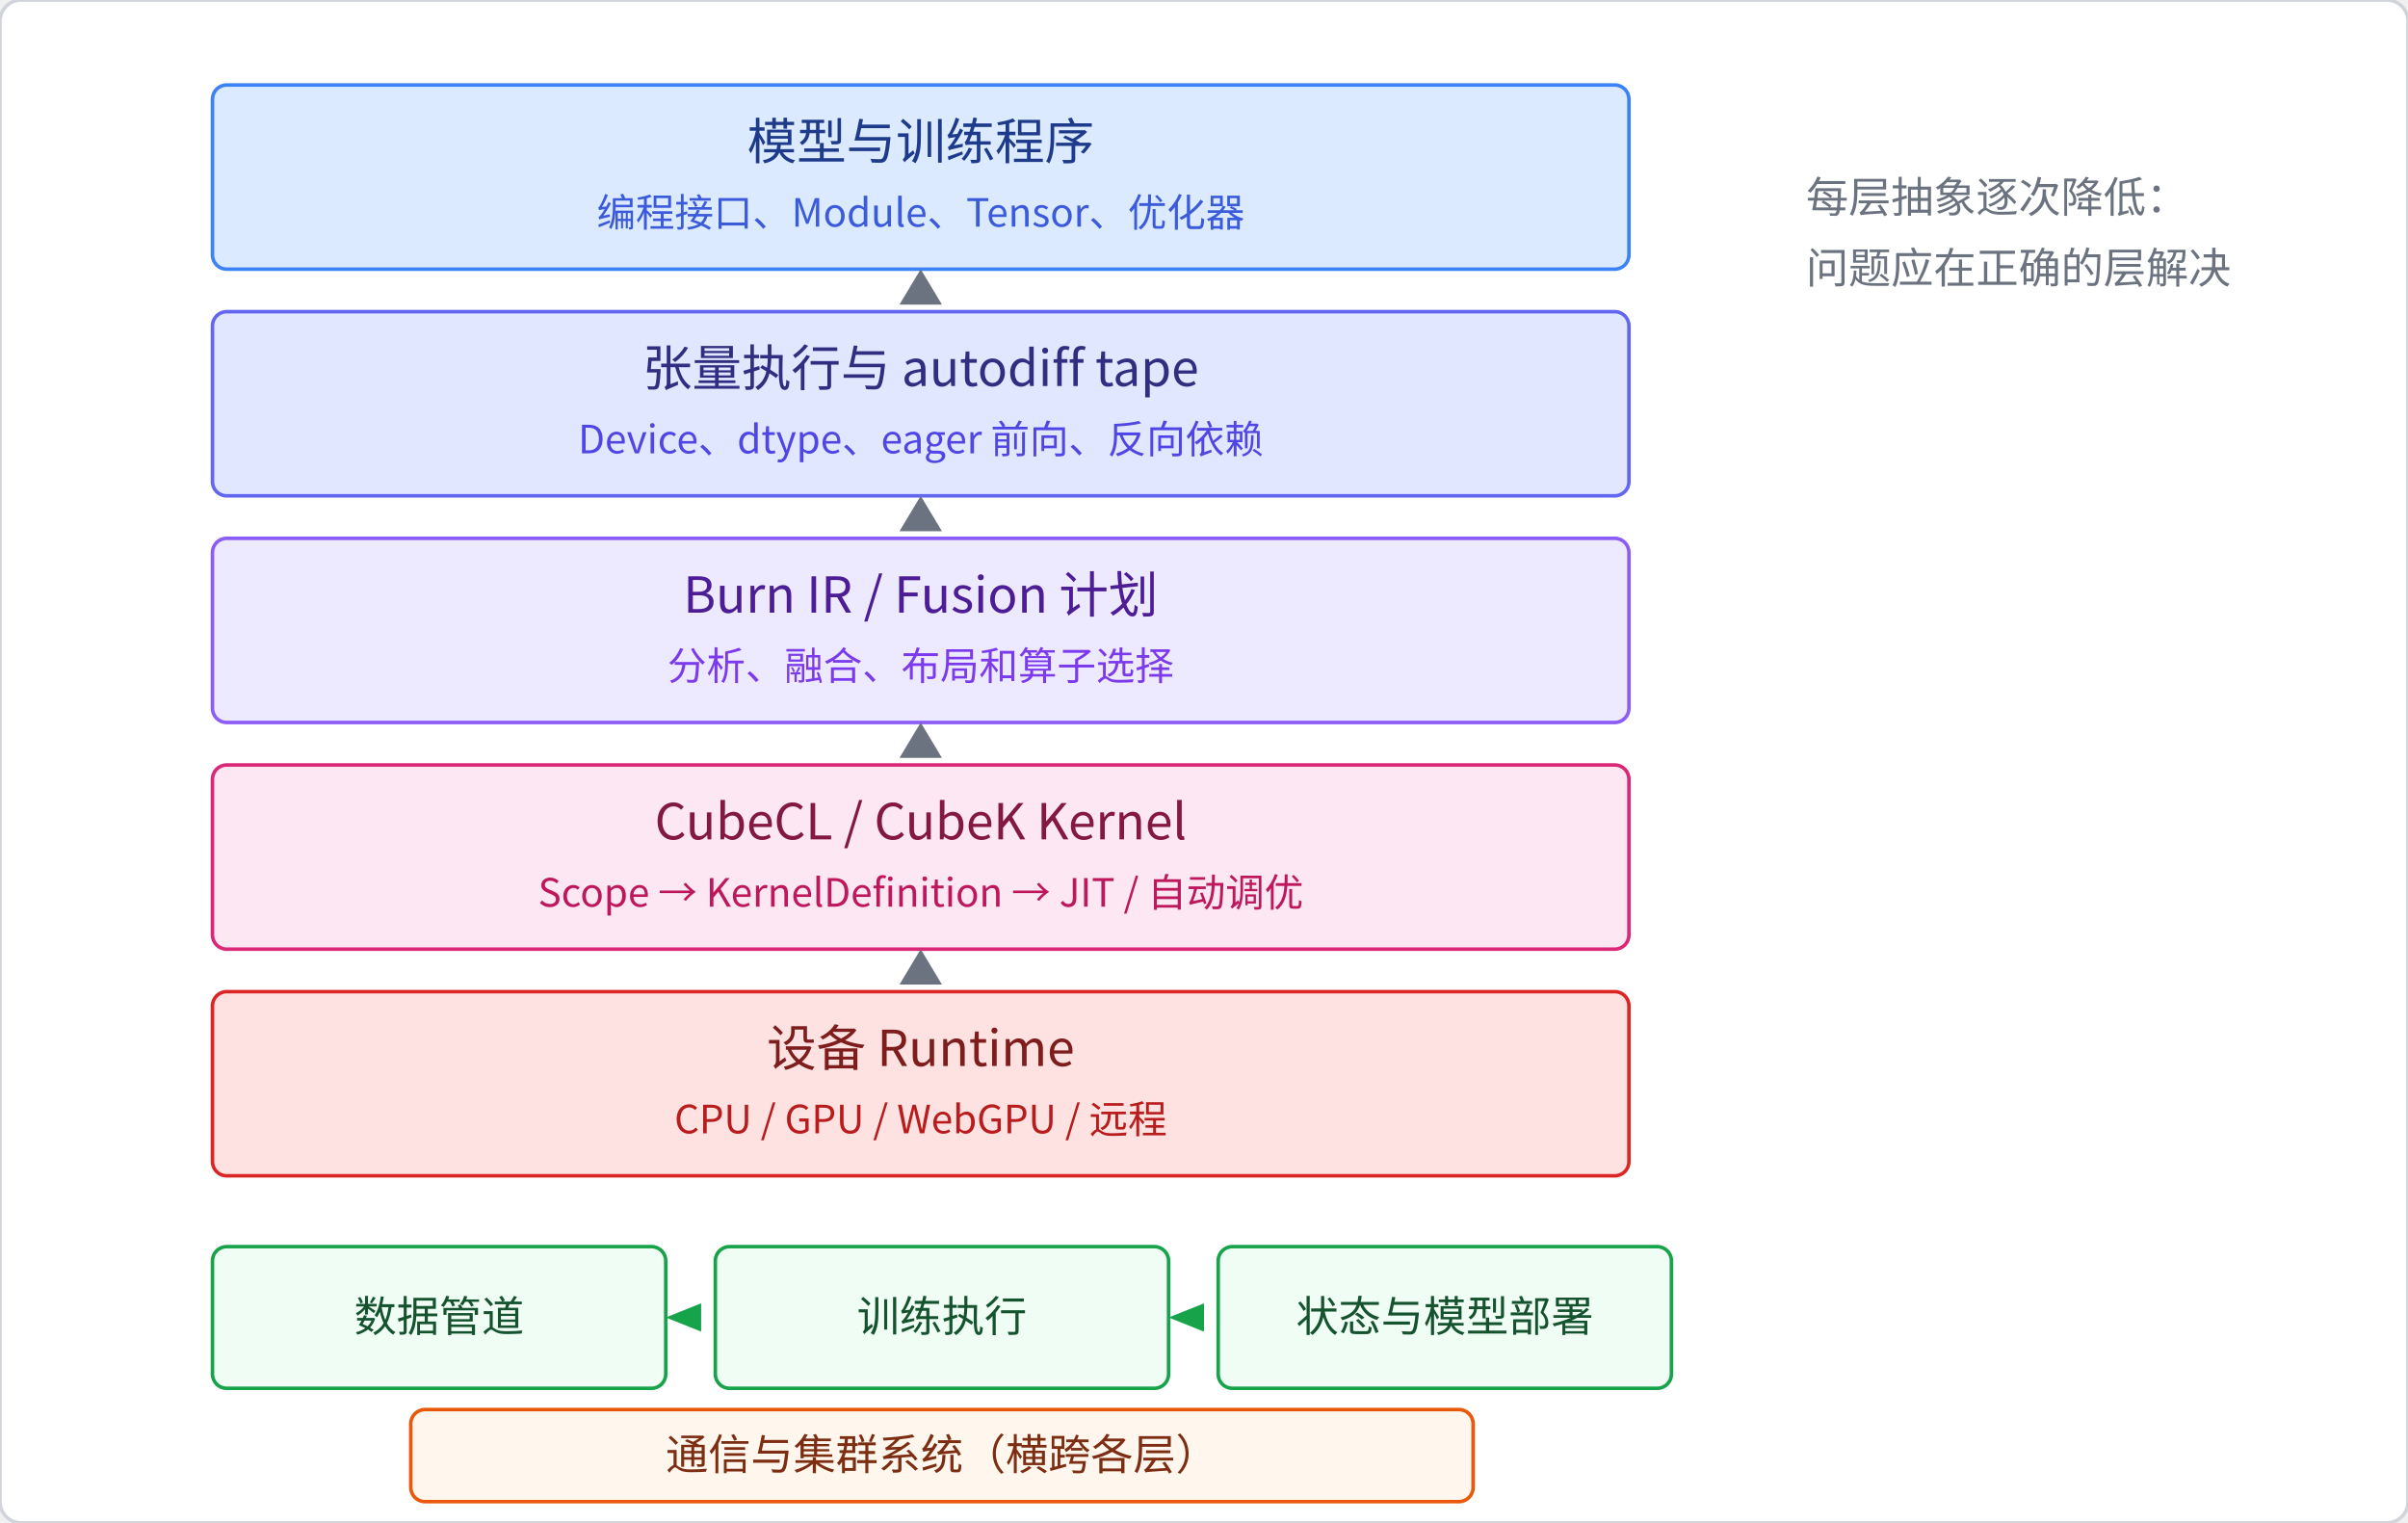
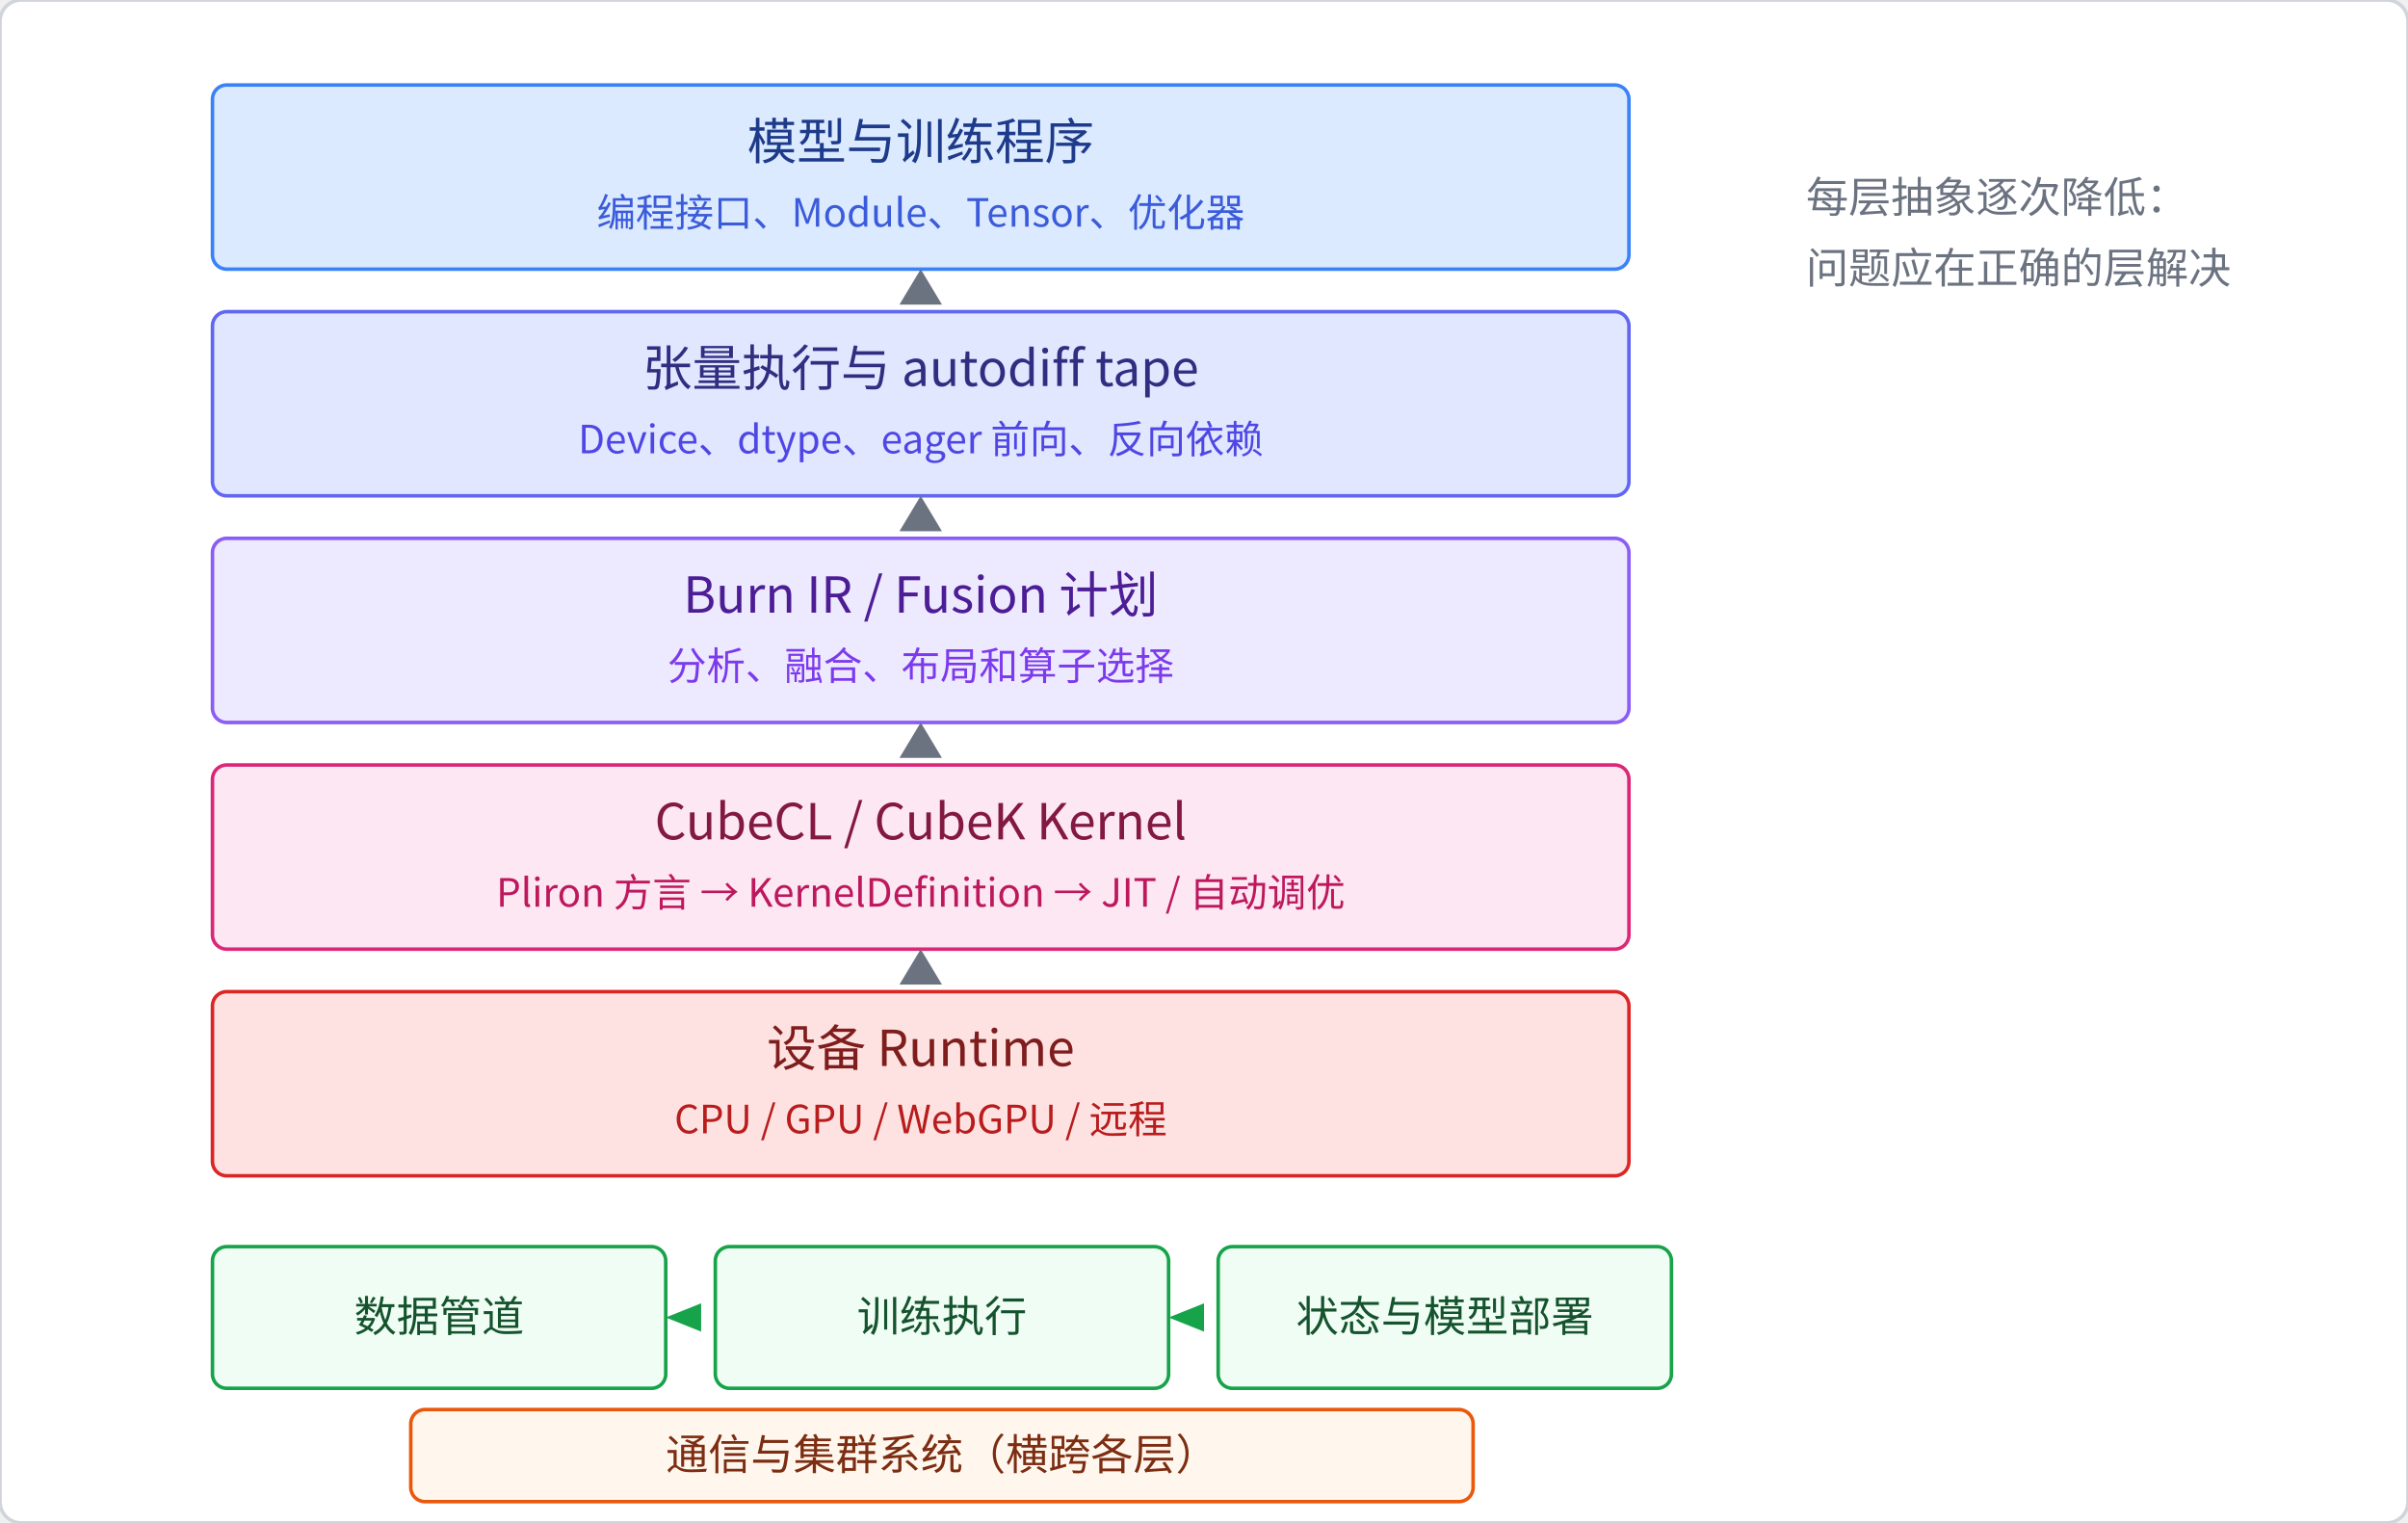
<svg xmlns="http://www.w3.org/2000/svg" viewBox="0 0 680 430" font-family="system-ui, 'PingFang SC', 'Noto Sans CJK SC', sans-serif">
  <rect width="680" height="430" fill="#ffffff" stroke="#d1d5db" rx="6" />
  <g font-size="13" text-anchor="middle">
    <rect x="60" y="24" width="400" height="52" fill="#dbeafe" stroke="#3b82f6" rx="4" />
    <text x="260" y="45" fill="#1e3a8a" font-size="14">模型与训练程序</text>
    <text x="260" y="64" fill="#3b5bdb" font-size="11">编程接口、Module、Tensor、优化器</text>
    <polygon points="260,76 254,86 266,86" fill="#6b7280" />
    <rect x="60" y="88" width="400" height="52" fill="#e0e7ff" stroke="#6366f1" rx="4" />
    <text x="260" y="109" fill="#312e81" font-size="14">张量执行与 autodiff tape</text>
    <text x="260" y="128" fill="#4f46e5" font-size="11">Device、dtype、eager 前向、反向依赖</text>
    <polygon points="260,140 254,150 266,150" fill="#6b7280" />
    <rect x="60" y="152" width="400" height="52" fill="#ede9fe" stroke="#8b5cf6" rx="4" />
    <text x="260" y="173" fill="#4c1d95" font-size="14">Burn IR / Fusion 计划</text>
    <text x="260" y="192" fill="#7c3aed" font-size="11">分析、融合、布局和算子选择</text>
    <polygon points="260,204 254,214 266,214" fill="#6b7280" />
    <rect x="60" y="216" width="400" height="52" fill="#fce7f3" stroke="#db2777" rx="4" />
    <text x="260" y="237" fill="#831843" font-size="14">CubeCL / CubeK Kernel</text>
-     <text x="260" y="256" fill="#be185d" font-size="11">Scope → KernelDefinition → JIT / 自动调优</text>
+     <text x="260" y="256" fill="#be185d" font-size="11">Pliron 方言 → KernelDefinition → JIT / 自动调优</text>
    <polygon points="260,268 254,278 266,278" fill="#6b7280" />
    <rect x="60" y="280" width="400" height="52" fill="#fee2e2" stroke="#dc2626" rx="4" />
    <text x="260" y="301" fill="#7f1d1d" font-size="14">设备 Runtime</text>
    <text x="260" y="320" fill="#b91c1c" font-size="11">CPU / GPU / WebGPU / 远程</text>
  </g>
  <g font-size="12" text-anchor="middle">
    <rect x="60" y="352" width="128" height="40" fill="#f0fdf4" stroke="#16a34a" rx="4" />
    <text x="124" y="376" fill="#14532d">数据管道</text>
    <polygon points="188,372 198,368 198,376" fill="#16a34a" />
    <rect x="202" y="352" width="128" height="40" fill="#f0fdf4" stroke="#16a34a" rx="4" />
    <text x="266" y="376" fill="#14532d">训练执行</text>
    <polygon points="330,372 340,368 340,376" fill="#16a34a" />
    <rect x="344" y="352" width="128" height="40" fill="#f0fdf4" stroke="#16a34a" rx="4" />
    <text x="408" y="376" fill="#14532d">状态与模型部署</text>
    <rect x="116" y="398" width="300" height="26" fill="#fff7ed" stroke="#ea580c" rx="4" />
    <text x="266" y="415" fill="#7c2d12">通信与集群系统（横跨各层）</text>
  </g>
  <text x="510" y="60" font-size="12" fill="#6b7280">每层抽象逐次降低：</text>
  <text x="510" y="80" font-size="12" fill="#6b7280">问题应在正确的层解决</text>
</svg>
